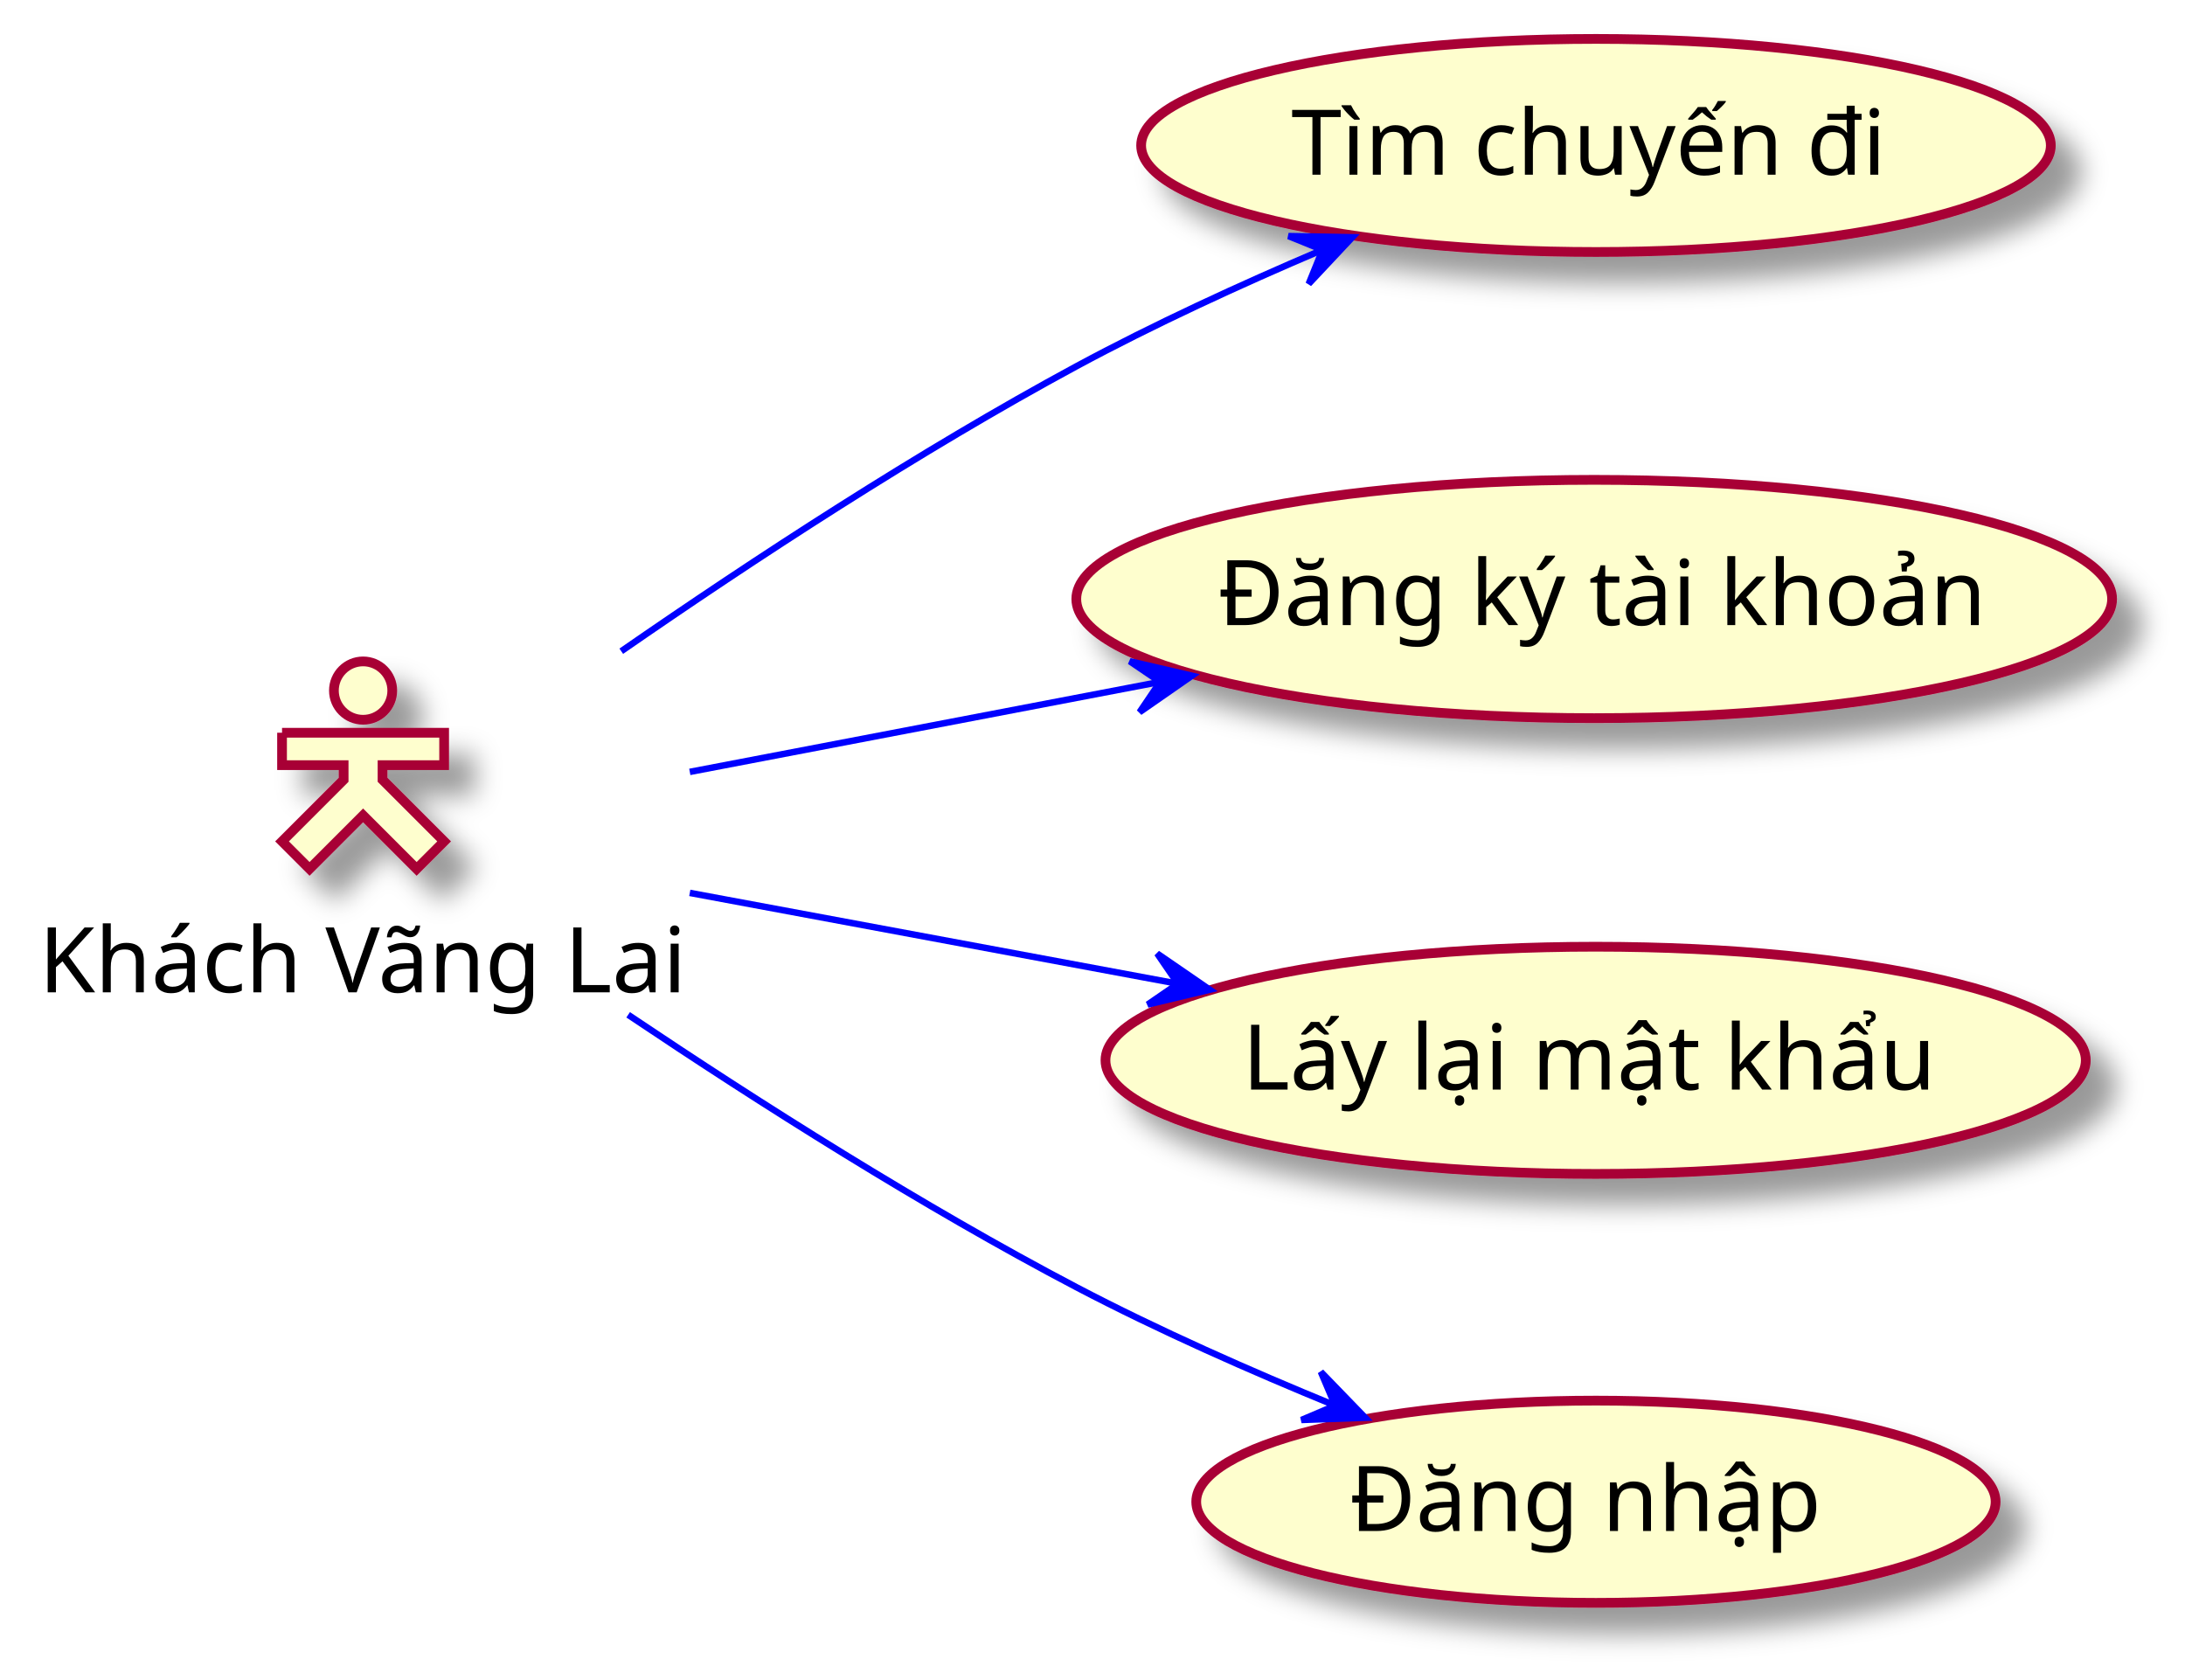
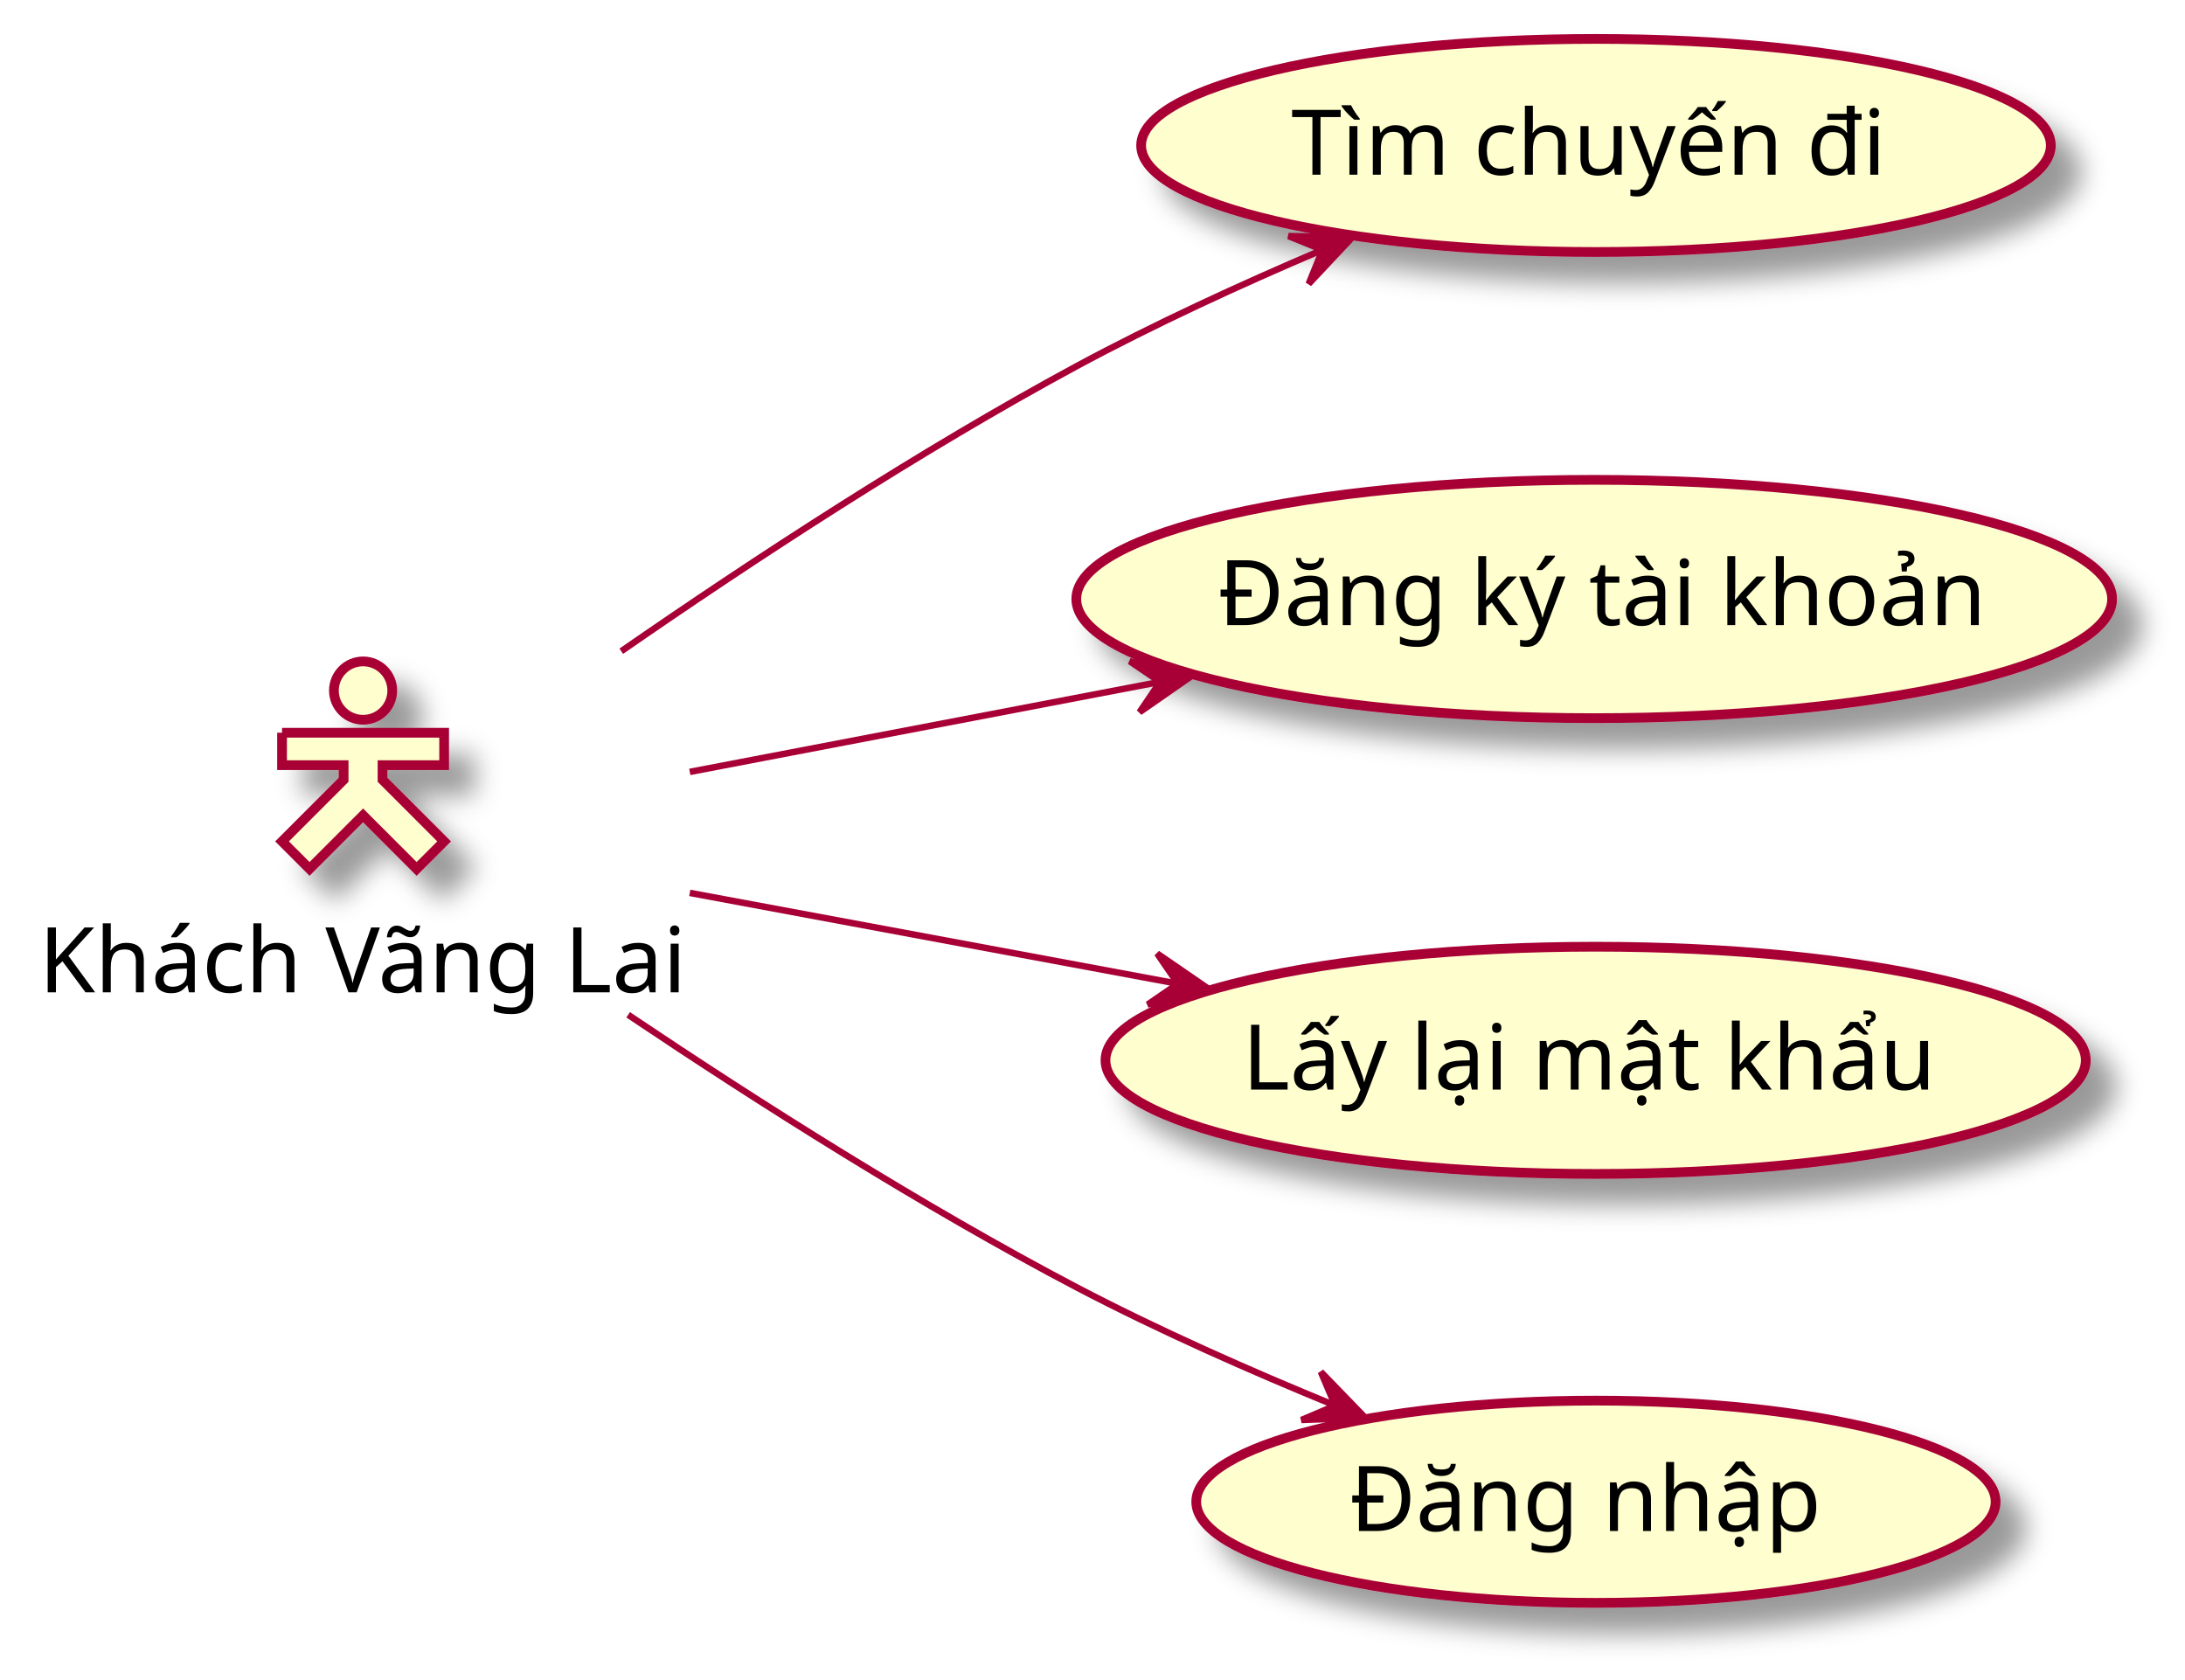
<svg xmlns="http://www.w3.org/2000/svg" contentScriptType="application/ecmascript" contentStyleType="text/css" height="259px" preserveAspectRatio="none" style="width:337px;height:259px;" version="1.1" viewBox="0 0 337 259" width="337px" zoomAndPan="magnify">
  <defs>
-     <filter height="300%" id="fnjhre542tnig" width="300%" x="-1" y="-1">
+     <filter height="300%" id="fp942jwxzdxfu" width="300%" x="-1" y="-1">
      <feGaussianBlur result="blurOut" stdDeviation="2.0" />
      <feColorMatrix in="blurOut" result="blurOut2" type="matrix" values="0 0 0 0 0 0 0 0 0 0 0 0 0 0 0 0 0 0 .4 0" />
      <feOffset dx="4.0" dy="4.0" in="blurOut2" result="blurOut3" />
      <feBlend in="SourceGraphic" in2="blurOut3" mode="normal" />
    </filter>
  </defs>
  <g>
-     <ellipse cx="56" cy="106.5" fill="#FEFECE" filter="url(#fnjhre542tnig)" rx="4.5" ry="4.5" style="stroke:#A80036;stroke-width:1.5;" />
-     <path d="M43.5,113 L43.5,118 L53,118 L53,120.257 L43.5,129.757 L47.743,134 L56,125.743 L64.257,134 L68.5,129.757 L59,120.257 L59,118 L68.5,118 L68.5,113 L43.5,113 " fill="#FEFECE" filter="url(#fnjhre542tnig)" style="stroke:#A80036;stroke-width:1.5;" />
+     <ellipse cx="56" cy="106.5" fill="#FEFECE" filter="url(#fp942jwxzdxfu)" rx="4.5" ry="4.5" style="stroke:#A80036;stroke-width:1.5;" />
+     <path d="M43.5,113 L43.5,118 L53,118 L53,120.257 L43.5,129.757 L47.743,134 L56,125.743 L64.257,134 L68.5,129.757 L59,120.257 L59,118 L68.5,118 L68.5,113 L43.5,113 " fill="#FEFECE" filter="url(#fp942jwxzdxfu)" style="stroke:#A80036;stroke-width:1.5;" />
    <text fill="#000000" font-family="sans-serif" font-size="14" lengthAdjust="spacing" textLength="100" x="6" y="153.033">Khách Vãng Lai</text>
-     <ellipse cx="246.153" cy="22.431" fill="#FEFECE" filter="url(#fnjhre542tnig)" rx="70.153" ry="16.431" style="stroke:#A80036;stroke-width:1.5;" />
+     <ellipse cx="246.153" cy="22.431" fill="#FEFECE" filter="url(#fp942jwxzdxfu)" rx="70.153" ry="16.431" style="stroke:#A80036;stroke-width:1.5;" />
    <text fill="#000000" font-family="sans-serif" font-size="14" lengthAdjust="spacing" textLength="88" x="199.153" y="26.947">Tìm chuyến đi</text>
-     <ellipse cx="245.879" cy="92.376" fill="#FEFECE" filter="url(#fnjhre542tnig)" rx="79.879" ry="18.376" style="stroke:#A80036;stroke-width:1.5;" />
+     <ellipse cx="245.879" cy="92.376" fill="#FEFECE" filter="url(#fp942jwxzdxfu)" rx="79.879" ry="18.376" style="stroke:#A80036;stroke-width:1.5;" />
    <text fill="#000000" font-family="sans-serif" font-size="14" lengthAdjust="spacing" textLength="114" x="187.837" y="96.402">Đăng ký tài khoản</text>
-     <ellipse cx="246.1" cy="163.52" fill="#FEFECE" filter="url(#fnjhre542tnig)" rx="75.6" ry="17.52" style="stroke:#A80036;stroke-width:1.5;" />
+     <ellipse cx="246.1" cy="163.52" fill="#FEFECE" filter="url(#fp942jwxzdxfu)" rx="75.6" ry="17.52" style="stroke:#A80036;stroke-width:1.5;" />
    <text fill="#000000" font-family="sans-serif" font-size="14" lengthAdjust="spacing" textLength="103" x="191.6" y="168.037">Lấy lại mật khẩu</text>
-     <ellipse cx="246.146" cy="231.594" fill="#FEFECE" filter="url(#fnjhre542tnig)" rx="61.646" ry="15.594" style="stroke:#A80036;stroke-width:1.5;" />
+     <ellipse cx="246.146" cy="231.594" fill="#FEFECE" filter="url(#fp942jwxzdxfu)" rx="61.646" ry="15.594" style="stroke:#A80036;stroke-width:1.5;" />
    <text fill="#000000" font-family="sans-serif" font-size="14" lengthAdjust="spacing" textLength="70" x="208.146" y="236.111">Đăng nhập</text>
-     <path d="M95.82,100.43 C116.18,86.34 141.85,69.54 166,56.5 C177.95,50.05 191.37,43.89 203.72,38.63 " fill="none" id="g-to-Tìm chuyến đi" style="stroke:#0000FF;stroke-width:1.0;" />
-     <polygon fill="#0000FF" points="208.58,36.59,198.733,36.407,203.974,38.535,201.845,43.776,208.58,36.59" style="stroke:#0000FF;stroke-width:1.0;" />
-     <path d="M106.39,119.04 C128.54,114.8 154.98,109.74 178.8,105.18 " fill="none" id="g-to-Đăng ký tài khoản" style="stroke:#0000FF;stroke-width:1.0;" />
-     <polygon fill="#0000FF" points="183.84,104.21,174.248,101.978,178.93,105.152,175.755,109.834,183.84,104.21" style="stroke:#0000FF;stroke-width:1.0;" />
-     <path d="M106.39,137.7 C129.35,141.97 156.92,147.1 181.41,151.66 " fill="none" id="g-to-Lấy lại mật khẩu" style="stroke:#0000FF;stroke-width:1.0;" />
-     <polygon fill="#0000FF" points="186.59,152.63,178.474,147.051,181.674,151.715,177.01,154.916,186.59,152.63" style="stroke:#0000FF;stroke-width:1.0;" />
-     <path d="M96.88,156.5 C117.08,170.06 142.3,186.06 166,198.5 C178.66,205.14 192.96,211.45 205.88,216.74 " fill="none" id="g-to-Đăng nhập" style="stroke:#0000FF;stroke-width:1.0;" />
-     <polygon fill="#0000FF" points="210.57,218.64,203.718,211.565,205.933,216.771,200.727,218.985,210.57,218.64" style="stroke:#0000FF;stroke-width:1.0;" />
+     <path d="M95.82,100.43 C116.18,86.34 141.85,69.54 166,56.5 C177.95,50.05 191.37,43.89 203.72,38.63 " fill="none" id="g-to-Tìm chuyến đi" style="stroke:#A80036;stroke-width:1.0;" />
+     <polygon fill="#A80036" points="208.58,36.59,198.733,36.407,203.974,38.535,201.845,43.776,208.58,36.59" style="stroke:#A80036;stroke-width:1.0;" />
+     <path d="M106.39,119.04 C128.54,114.8 154.98,109.74 178.8,105.18 " fill="none" id="g-to-Đăng ký tài khoản" style="stroke:#A80036;stroke-width:1.0;" />
+     <polygon fill="#A80036" points="183.84,104.21,174.248,101.978,178.93,105.152,175.755,109.834,183.84,104.21" style="stroke:#A80036;stroke-width:1.0;" />
+     <path d="M106.39,137.7 C129.35,141.97 156.92,147.1 181.41,151.66 " fill="none" id="g-to-Lấy lại mật khẩu" style="stroke:#A80036;stroke-width:1.0;" />
+     <polygon fill="#A80036" points="186.59,152.63,178.474,147.051,181.674,151.715,177.01,154.916,186.59,152.63" style="stroke:#A80036;stroke-width:1.0;" />
+     <path d="M96.88,156.5 C117.08,170.06 142.3,186.06 166,198.5 C178.66,205.14 192.96,211.45 205.88,216.74 " fill="none" id="g-to-Đăng nhập" style="stroke:#A80036;stroke-width:1.0;" />
+     <polygon fill="#A80036" points="210.57,218.64,203.718,211.565,205.933,216.771,200.727,218.985,210.57,218.64" style="stroke:#A80036;stroke-width:1.0;" />
  </g>
</svg>
